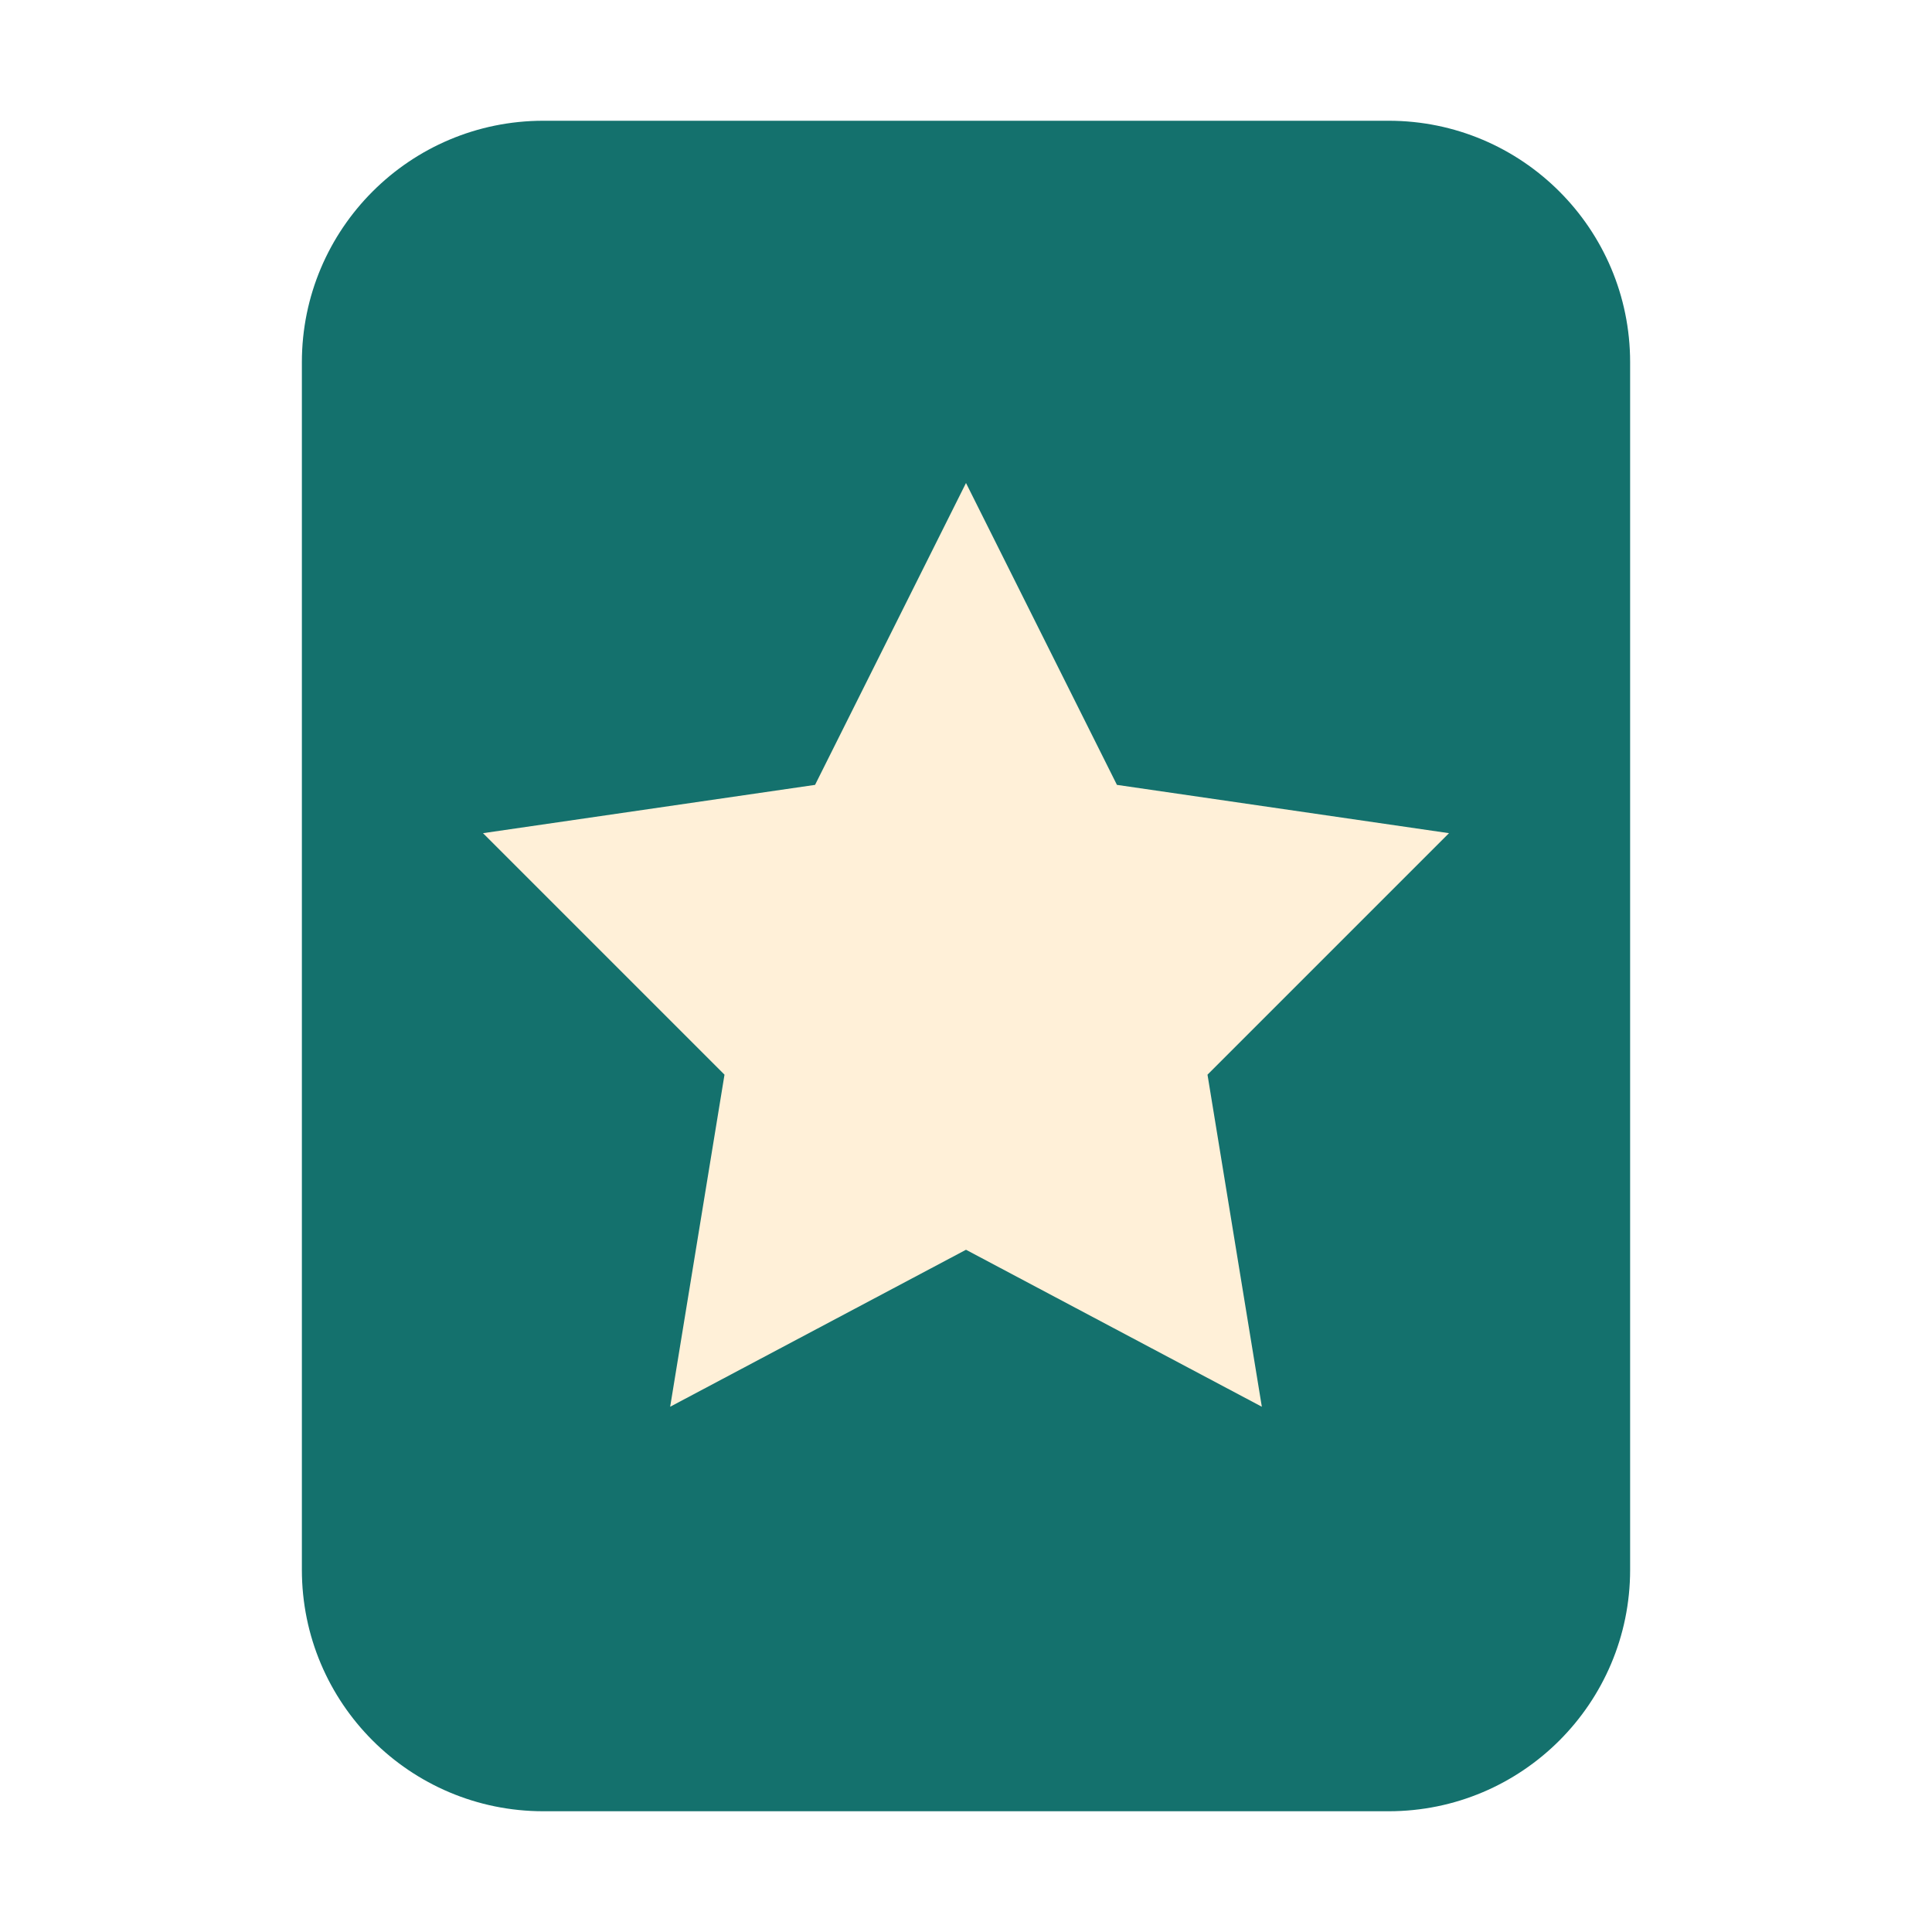
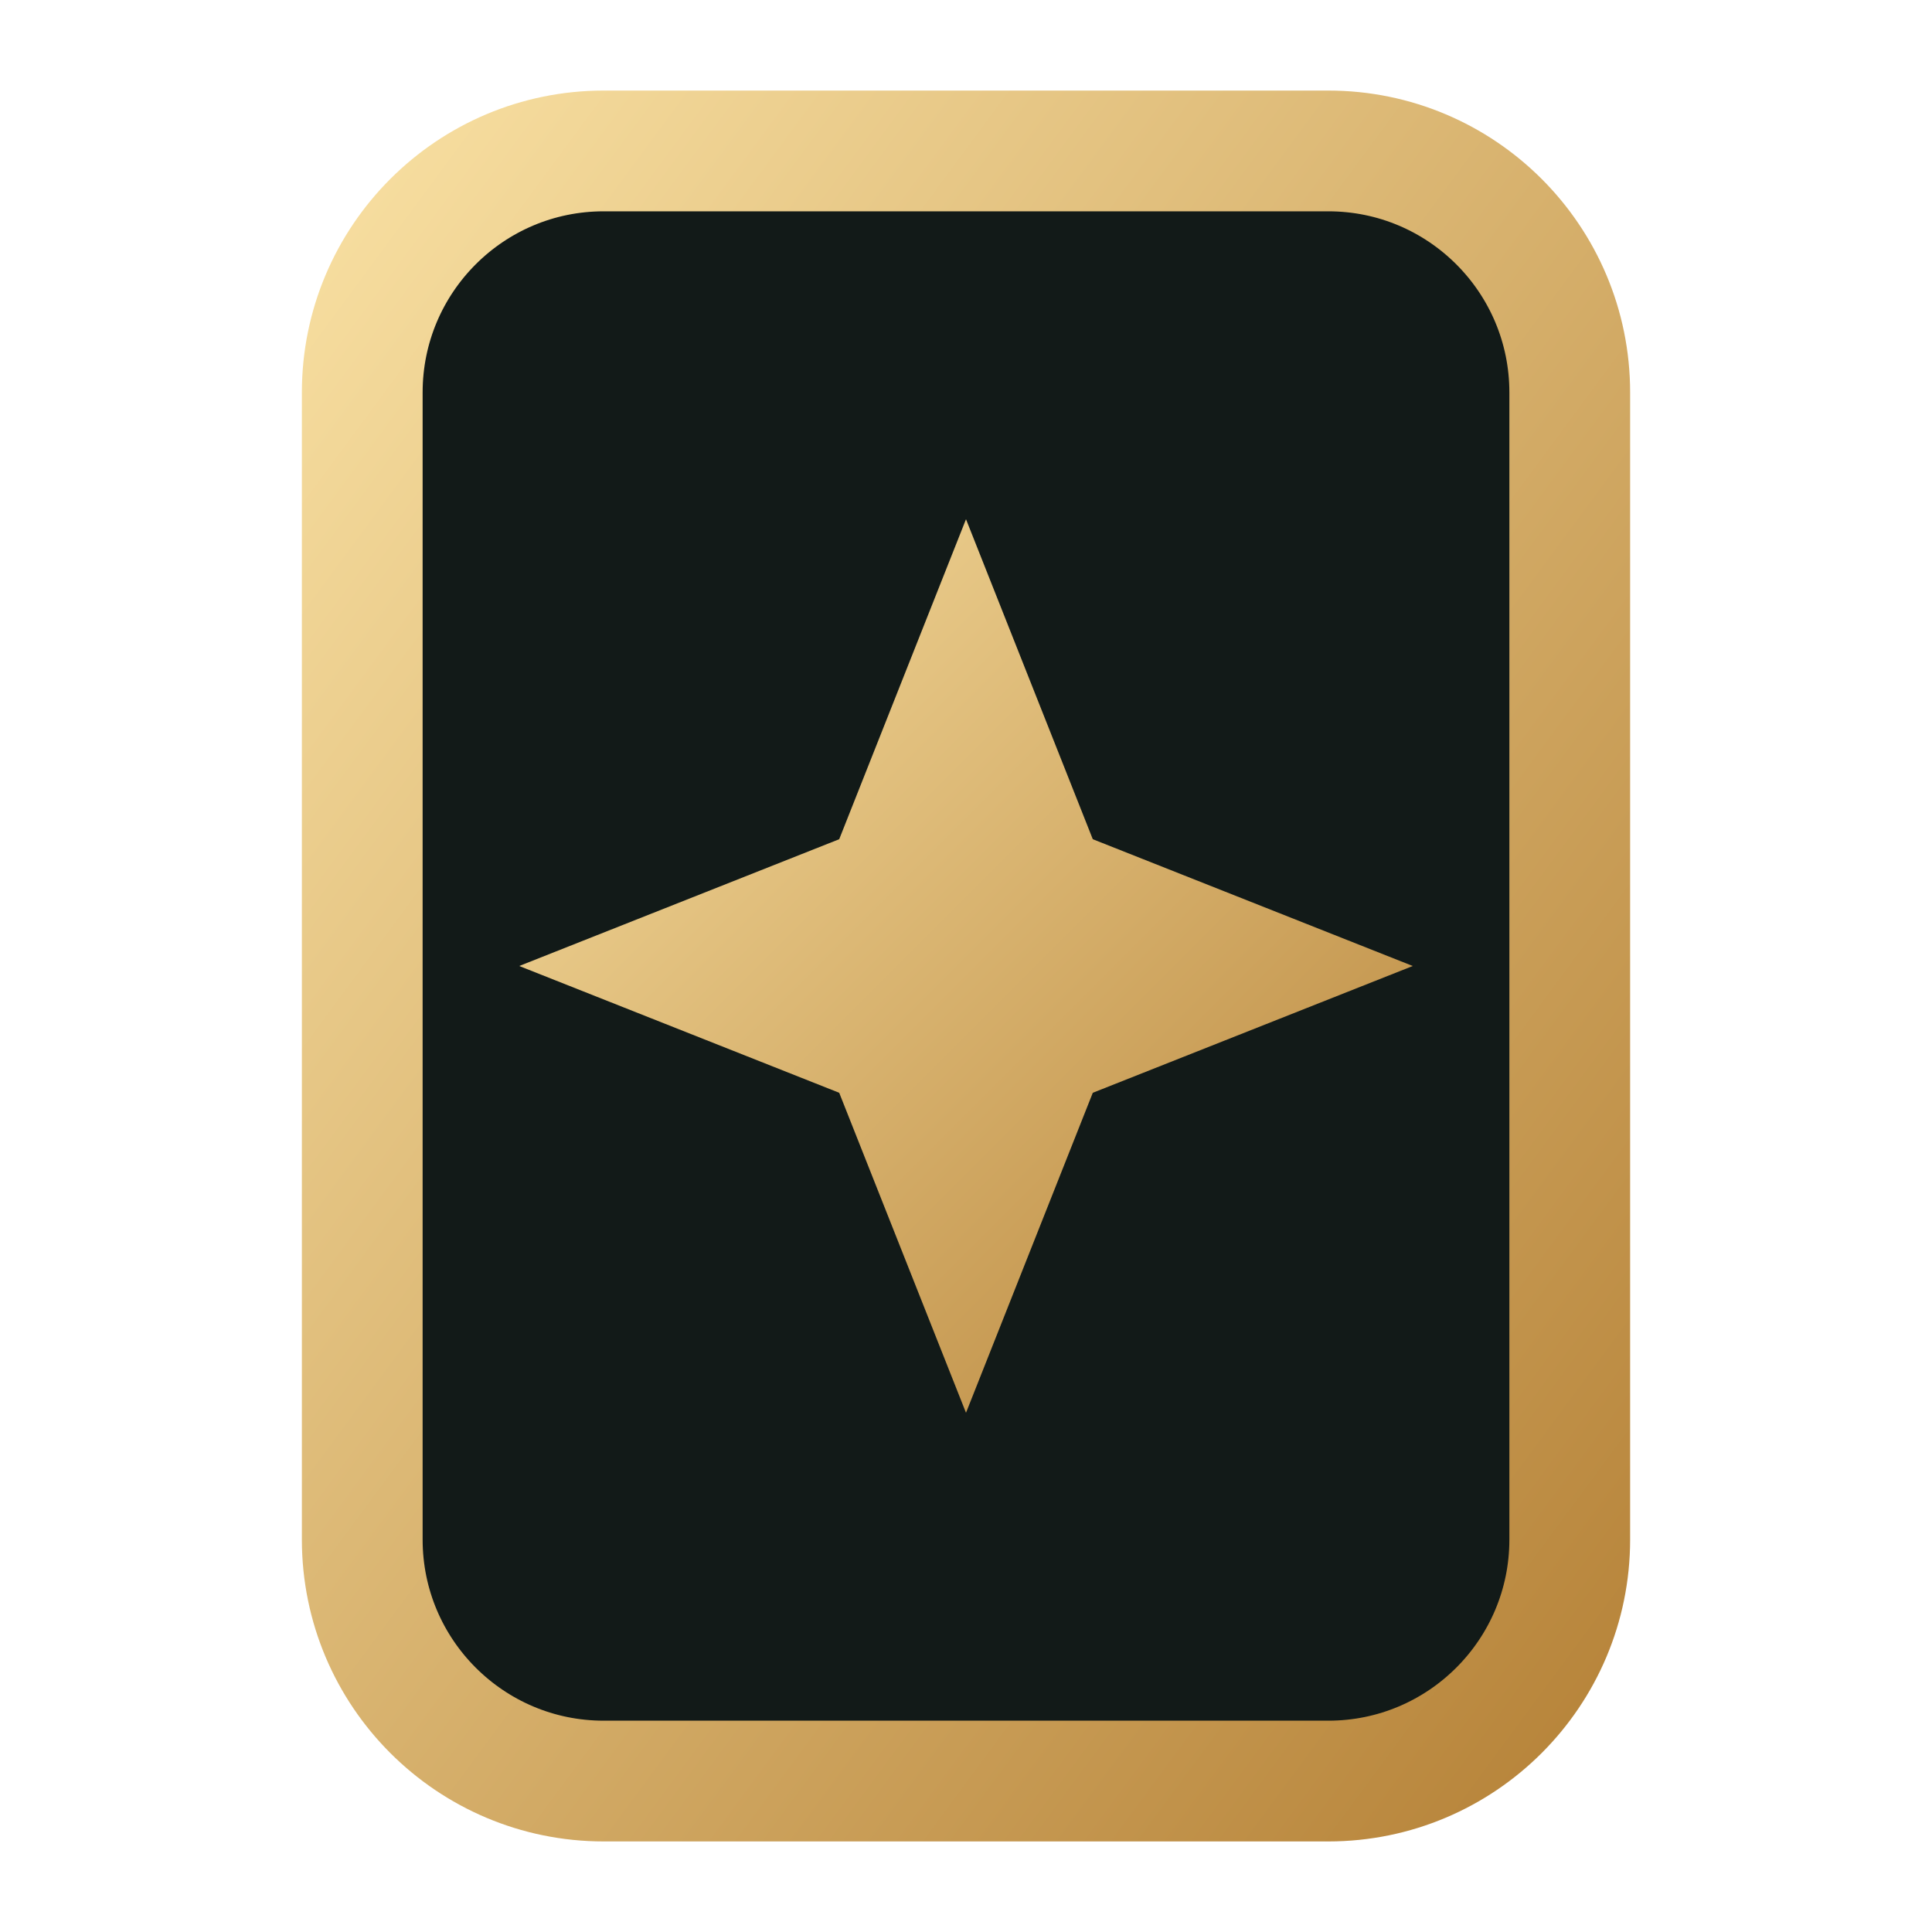
<svg xmlns="http://www.w3.org/2000/svg" viewBox="0 0 32 32">
-   <rect x="5" y="2" width="22" height="28" rx="4" fill="#14716d" />
-   <path d="m16 8 2.5 5 5.5.8-4 4 .9 5.5-4.9-2.6-4.9 2.6.9-5.5-4-4 5.5-.8z" fill="#fff0d8" />
+   <defs>
+     <linearGradient id="g" x1="0" y1="0" x2="1" y2="1">
+       <stop offset="0" stop-color="#f7dea0" />
+       <stop offset="1" stop-color="#b7843a" />
+     </linearGradient>
+   </defs>
+   <rect x="6" y="2.5" width="20" height="27" rx="4" fill="#121a18" stroke="url(#g)" stroke-width="2" />
+   <path d="m16 8.6 2.1 5.3 5.3 2.1-5.3 2.1-2.1 5.3-2.1-5.3-5.3-2.1 5.3-2.1z" fill="url(#g)" />
</svg>
